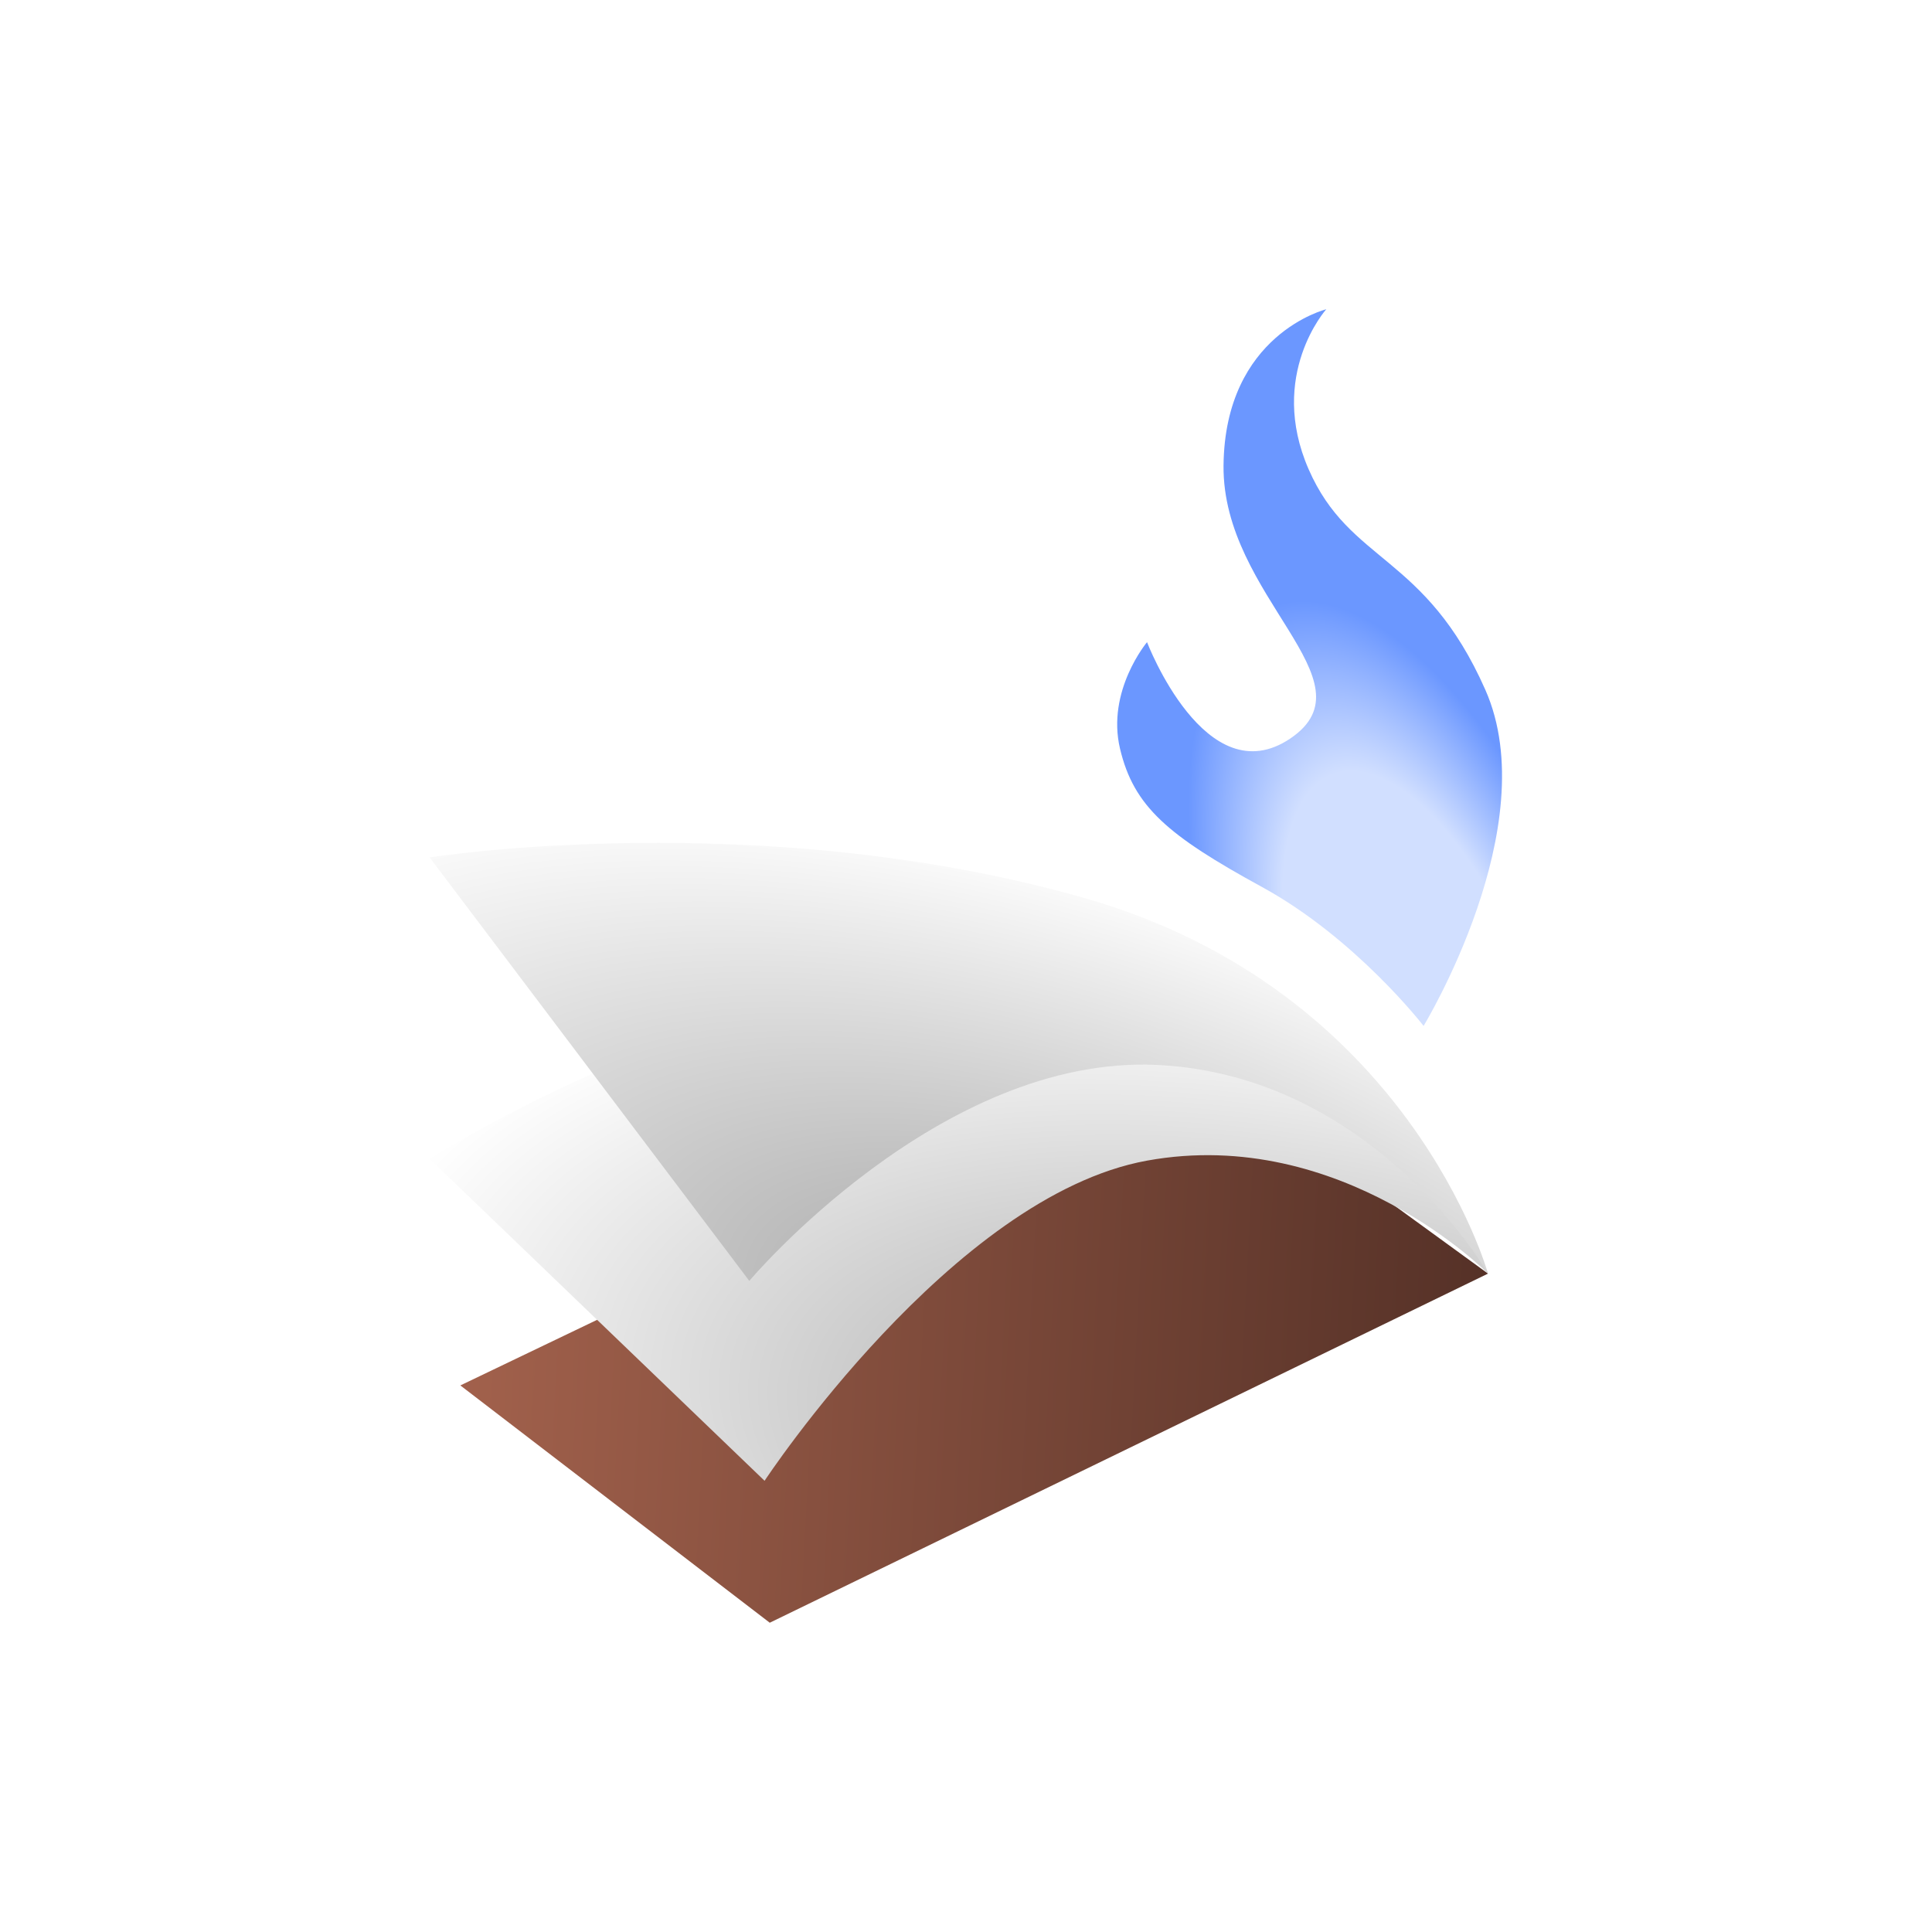
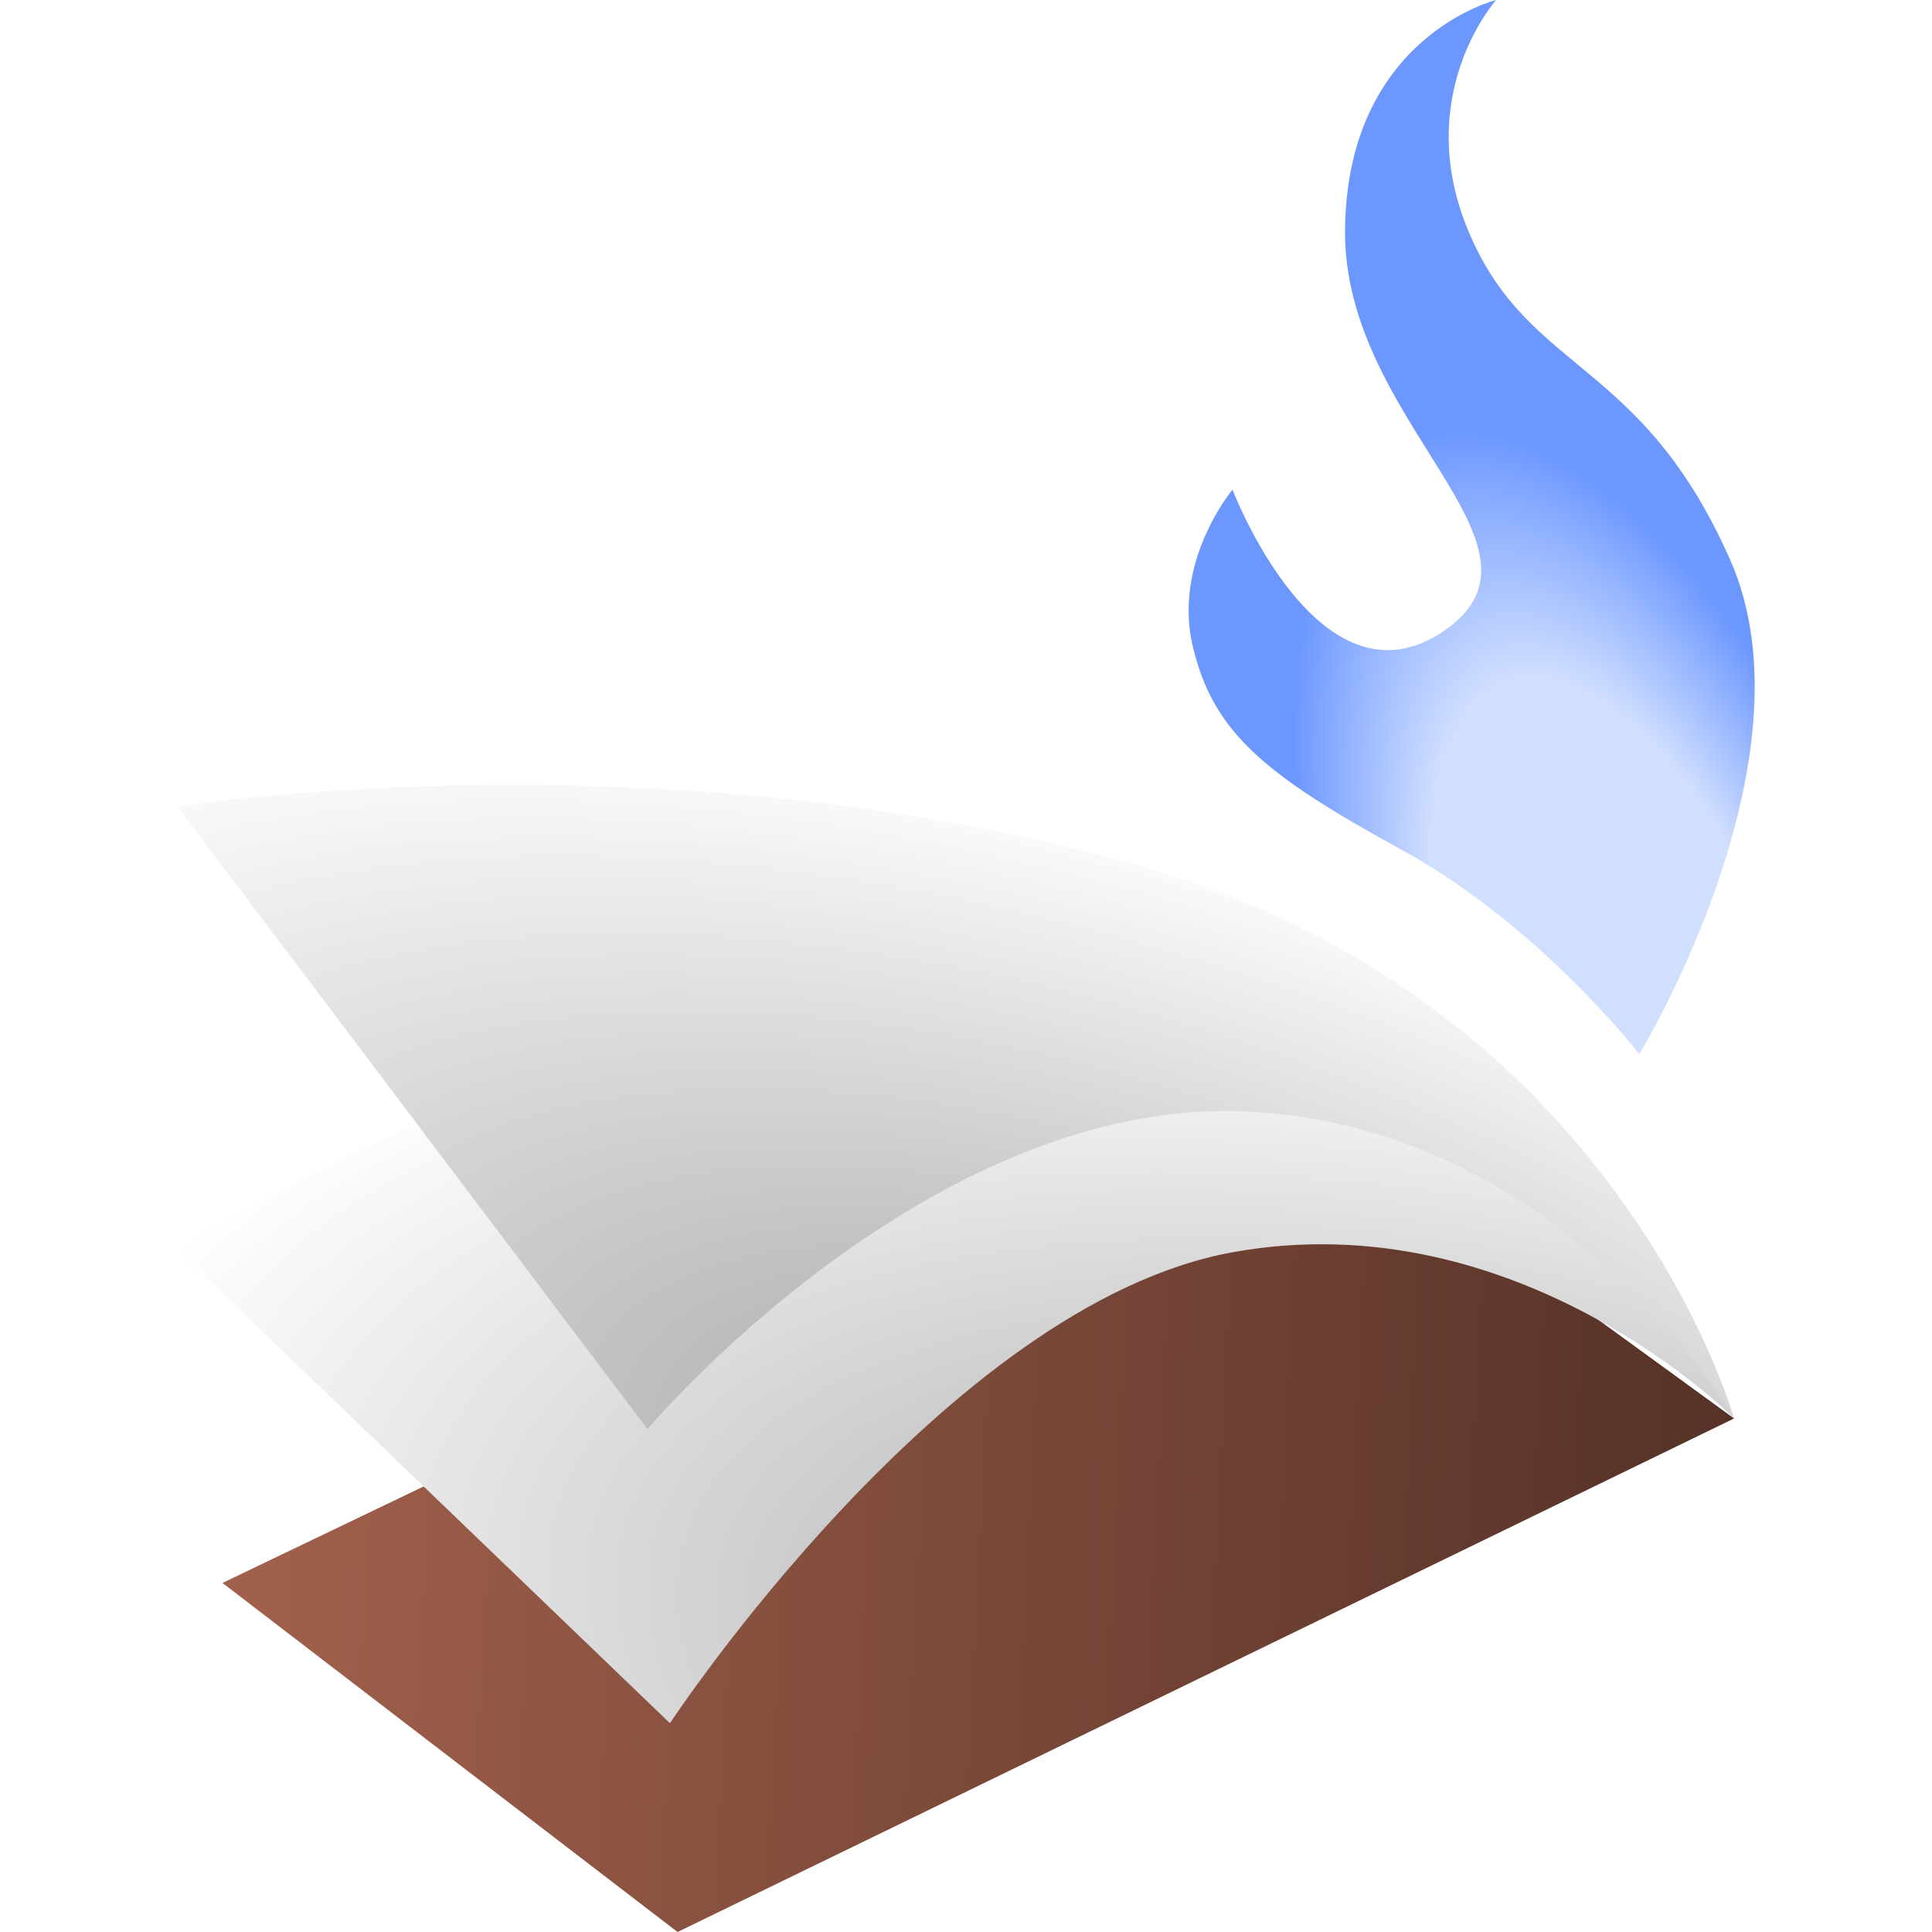
<svg xmlns="http://www.w3.org/2000/svg" xmlns:xlink="http://www.w3.org/1999/xlink" width="512mm" height="512mm" viewBox="0 0 512 512" version="1.1" id="svg1">
  <defs id="defs1">
    <linearGradient id="linearGradient24">
      <stop style="stop-color:#9c9c9c;stop-opacity:1;" offset="0" id="stop23" />
      <stop style="stop-color:#ffffff;stop-opacity:1;" offset="1" id="stop24" />
    </linearGradient>
    <linearGradient id="linearGradient21">
      <stop style="stop-color:#d1dfff;stop-opacity:1;" offset="0.599" id="stop21" />
      <stop style="stop-color:#6b97ff;stop-opacity:1;" offset="1" id="stop22" />
    </linearGradient>
    <linearGradient id="linearGradient19">
      <stop style="stop-color:#a2614c;stop-opacity:1;" offset="0" id="stop19" />
      <stop style="stop-color:#553127;stop-opacity:1;" offset="1" id="stop20" />
    </linearGradient>
    <radialGradient xlink:href="#linearGradient24" id="radialGradient13" cx="234.513" cy="151.614" fx="234.513" fy="151.614" r="140.238" gradientTransform="matrix(0.3194782,-0.8595878,1.831584,0.6807345,-65.05399,463.8598)" gradientUnits="userSpaceOnUse" />
    <radialGradient xlink:href="#linearGradient24" id="radialGradient18" cx="324.574" cy="477.391" fx="324.574" fy="477.391" r="140.238" gradientTransform="matrix(0.1801763,-0.8663355,1.816454,0.3777706,-576.1221,493.2703)" gradientUnits="userSpaceOnUse" />
    <linearGradient xlink:href="#linearGradient19" id="linearGradient20" x1="122.184" y1="355.835" x2="394.154" y2="370.088" gradientUnits="userSpaceOnUse" />
    <radialGradient xlink:href="#linearGradient21" id="radialGradient22" cx="360.844" cy="224.081" fx="360.844" fy="224.081" r="50.994" gradientTransform="matrix(0.9416859,-0.3364931,0.7799497,2.182713,-137.3079,-95.80614)" gradientUnits="userSpaceOnUse" />
  </defs>
  <g id="layer1">
-     <path style="fill:url(#linearGradient20);fill-opacity:1;stroke:none;stroke-width:5;stroke-linecap:round;stroke-linejoin:round;stroke-dasharray:none;paint-order:markers stroke fill;stroke-opacity:1" d="m 394.341,337.519 -190.348,92.522 -81.996,-62.889 36.245,-17.384 35.677,9.478 v 0 0 l 82.966,-62.084 60.18,-1.28 z" id="path2" />
-     <path style="fill:url(#radialGradient18);stroke:none;stroke-width:5;stroke-linecap:round;stroke-linejoin:round;stroke-dasharray:none;paint-order:markers stroke fill;stroke-opacity:1" d="m 394.341,337.519 c 0,0 -38.707,-39.322 -90.366,-29.941 -51.66,9.382 -101.355,84.846 -101.355,84.846 l -88.755,-85.314 c 0,0 92.035,-58.861 173.091,-48.291 81.057,10.57 107.385,78.7 107.385,78.7 z" id="path1-3" />
-     <path style="fill:url(#radialGradient13);stroke:none;stroke-width:5;stroke-linecap:round;stroke-linejoin:round;stroke-dasharray:none;paint-order:markers stroke fill;stroke-opacity:1" d="m 394.341,337.519 c 0,0 -30.116,-52.562 -87.708,-55.298 -57.592,-2.737 -108.063,57.226 -108.063,57.226 L 113.864,227.228 c 0,0 87.237,-13.802 173.444,10.744 86.207,24.547 107.033,99.547 107.033,99.547 z" id="path1" />
-     <path style="fill:url(#radialGradient22);fill-opacity:1;stroke:none;stroke-width:5;stroke-linecap:round;stroke-linejoin:round;stroke-dasharray:none;paint-order:markers stroke fill;fill-rule:nonzero;stroke-opacity:1" d="m 377.266,271.877 c 0,0 -17.934,-23.21 -42.853,-36.832 -24.918,-13.622 -33.957,-21.281 -37.597,-36.639 -3.641,-15.358 7.158,-28.228 7.158,-28.228 0,0 15.558,40.736 38.018,25.5 22.46,-15.237 -18.083,-37.498 -17.743,-72.303 0.341,-34.805 27.226,-41.418 27.226,-41.418 0,0 -15.588,17.417 -4.675,42.402 10.913,24.985 30.902,22.416 46.837,58.46 15.935,36.044 -16.371,89.057 -16.371,89.057 z" id="path3" />
+     <g id="g1" transform="matrix(1.470916,0,0,1.470916,-120.4949,-120.5543)">
+       <path style="fill:url(#linearGradient20);fill-opacity:1;stroke:none;stroke-width:5;stroke-linecap:round;stroke-linejoin:round;stroke-dasharray:none;stroke-opacity:1;paint-order:markers stroke fill" d="m 394.341,337.519 -190.348,92.522 -81.996,-62.889 36.245,-17.384 35.677,9.478 v 0 0 l 82.966,-62.084 60.18,-1.28 z" id="path2" />
+       <path style="fill:url(#radialGradient18);stroke:none;stroke-width:5;stroke-linecap:round;stroke-linejoin:round;stroke-dasharray:none;stroke-opacity:1;paint-order:markers stroke fill" d="m 394.341,337.519 c 0,0 -38.707,-39.322 -90.366,-29.941 -51.66,9.382 -101.355,84.846 -101.355,84.846 l -88.755,-85.314 c 0,0 92.035,-58.861 173.091,-48.291 81.057,10.57 107.385,78.7 107.385,78.7 z" id="path1-3" />
+       <path style="fill:url(#radialGradient13);stroke:none;stroke-width:5;stroke-linecap:round;stroke-linejoin:round;stroke-dasharray:none;stroke-opacity:1;paint-order:markers stroke fill" d="m 394.341,337.519 c 0,0 -30.116,-52.562 -87.708,-55.298 -57.592,-2.737 -108.063,57.226 -108.063,57.226 L 113.864,227.228 c 0,0 87.237,-13.802 173.444,10.744 86.207,24.547 107.033,99.547 107.033,99.547 z" id="path1" />
+       <path style="fill:url(#radialGradient22);fill-opacity:1;fill-rule:nonzero;stroke:none;stroke-width:5;stroke-linecap:round;stroke-linejoin:round;stroke-dasharray:none;stroke-opacity:1;paint-order:markers stroke fill" d="m 377.266,271.877 c 0,0 -17.934,-23.21 -42.853,-36.832 -24.918,-13.622 -33.957,-21.281 -37.597,-36.639 -3.641,-15.358 7.158,-28.228 7.158,-28.228 0,0 15.558,40.736 38.018,25.5 22.46,-15.237 -18.083,-37.498 -17.743,-72.303 0.341,-34.805 27.226,-41.418 27.226,-41.418 0,0 -15.588,17.417 -4.675,42.402 10.913,24.985 30.902,22.416 46.837,58.46 15.935,36.044 -16.371,89.057 -16.371,89.057 z" id="path3" />
+     </g>
  </g>
</svg>
